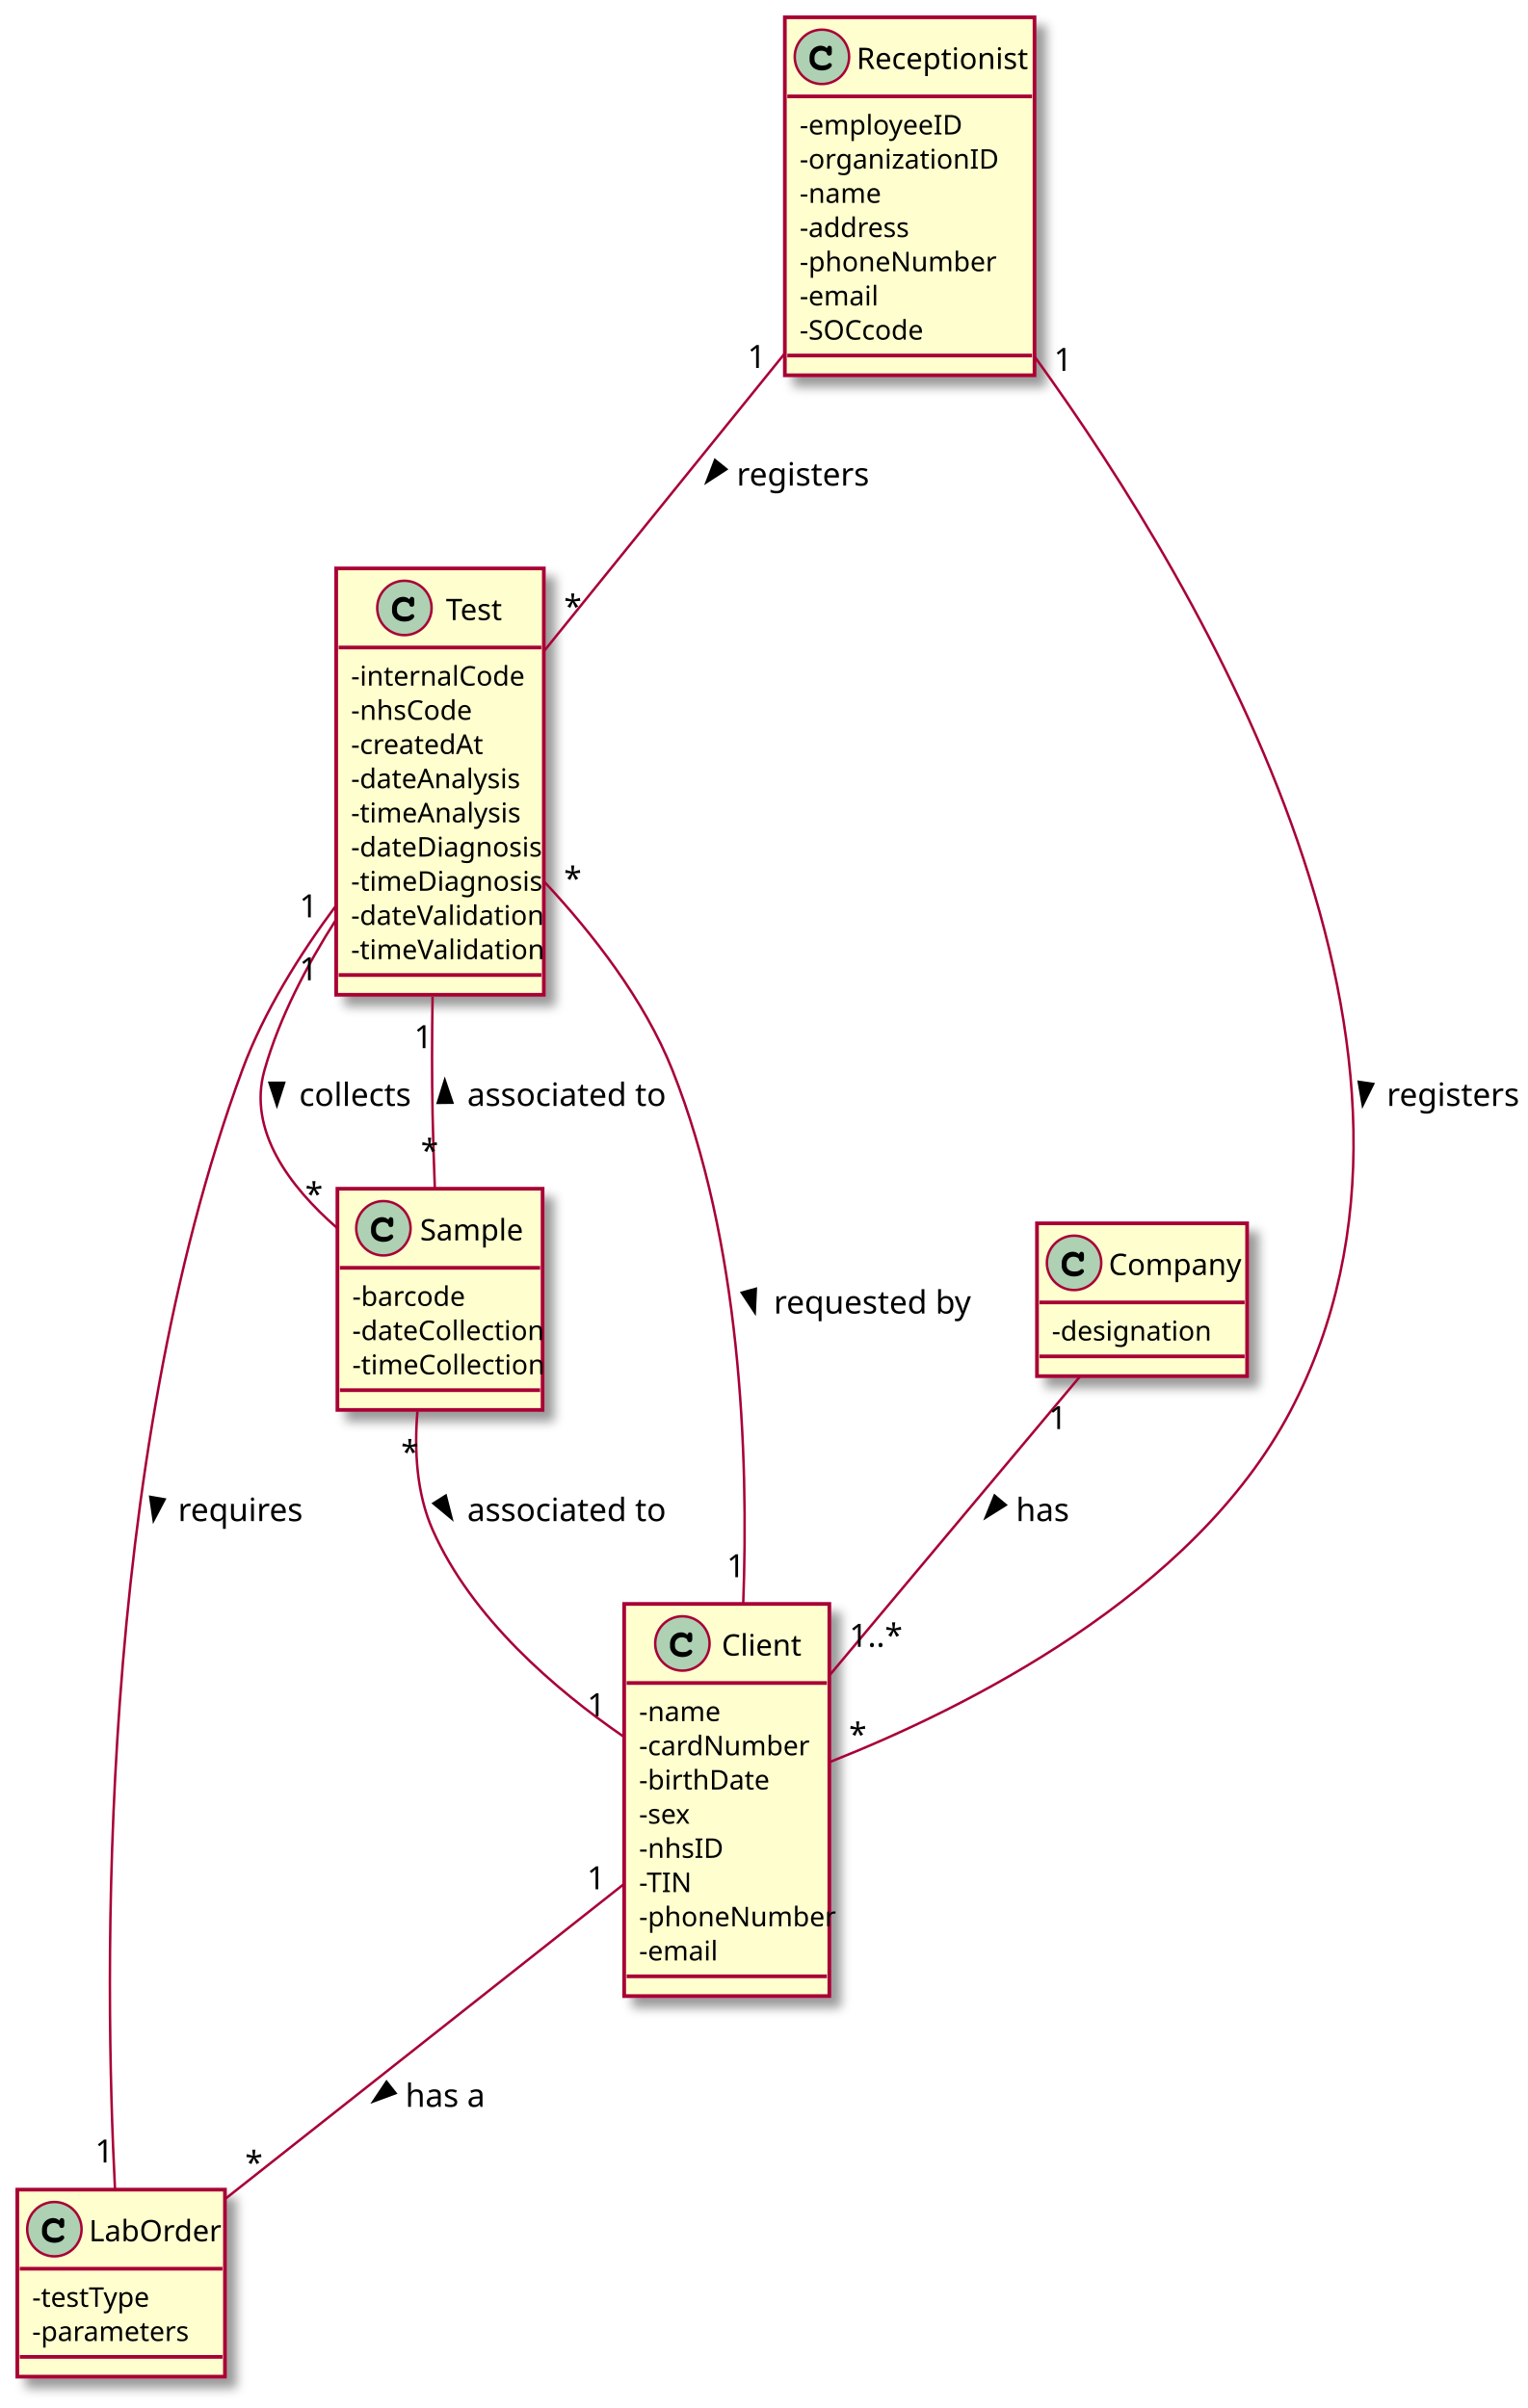
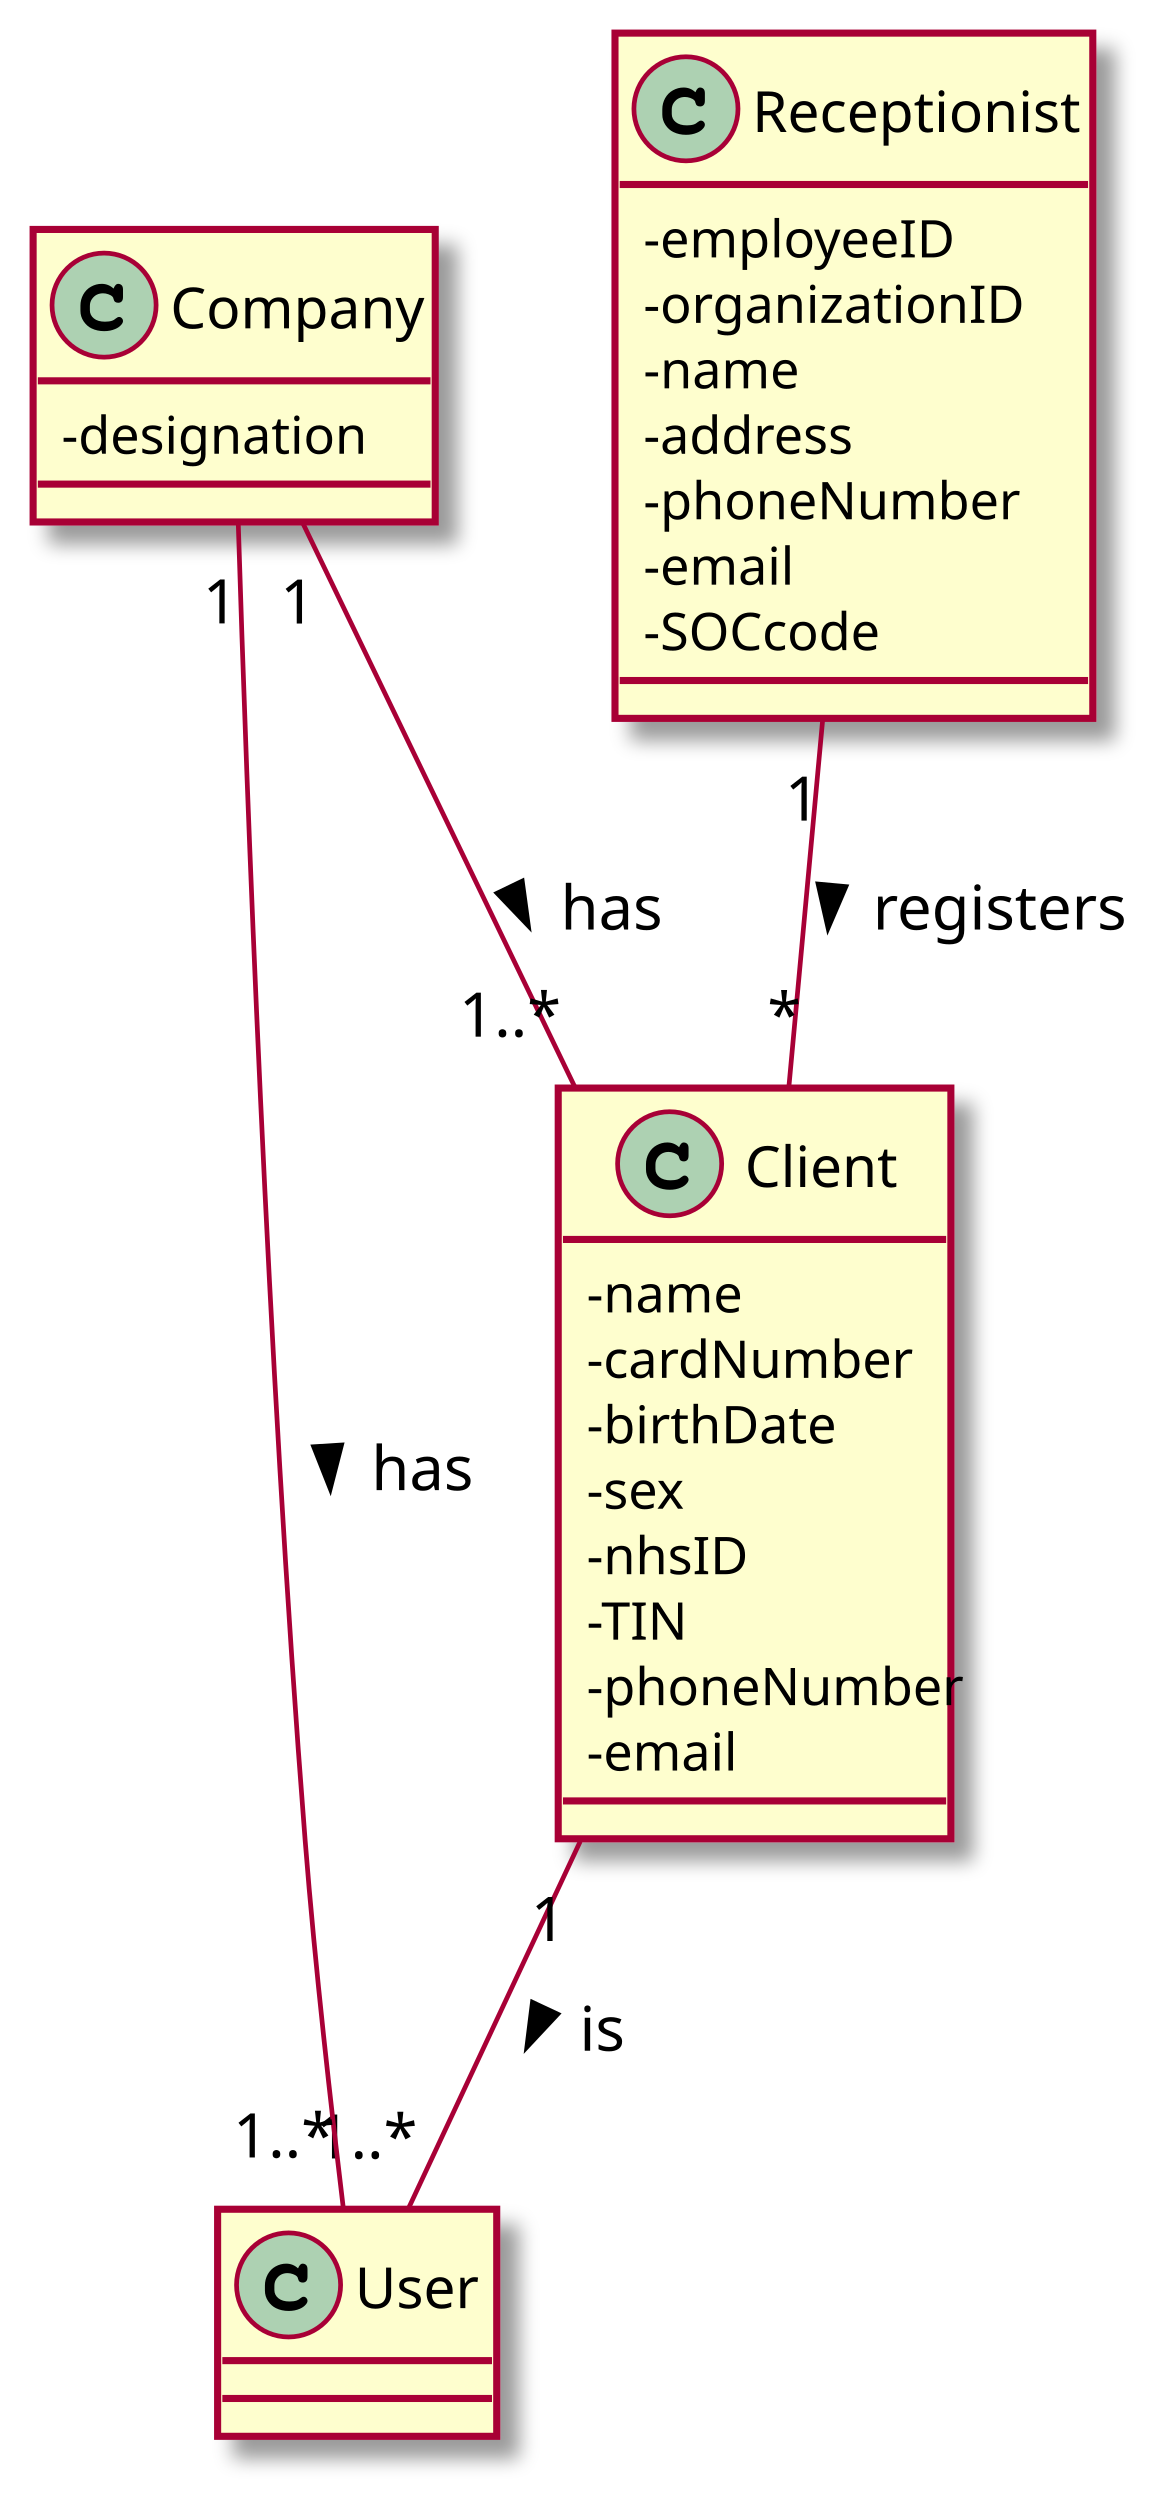
- <svg xmlns="http://www.w3.org/2000/svg" contentScriptType="application/ecmascript" contentStyleType="text/css" height="760.5px" preserveAspectRatio="none" style="width:482px;height:760px;" version="1.1" viewBox="0 0 482 760" width="482.82px" zoomAndPan="magnify">
+ <svg xmlns="http://www.w3.org/2000/svg" contentScriptType="application/ecmascript" contentStyleType="text/css" height="687.7px" preserveAspectRatio="none" style="width:318px;height:687px;" version="1.1" viewBox="0 0 318 687" width="318.5px" zoomAndPan="magnify">
  <defs>
-     <filter height="300%" id="fznc3000bubzq" width="300%" x="-1" y="-1">
-       <feGaussianBlur result="blurOut" stdDeviation="1.56" />
+     <filter height="300%" id="fbh5owx6ahd0z" width="300%" x="-1" y="-1">
+       <feGaussianBlur result="blurOut" stdDeviation="2.6" />
      <feColorMatrix in="blurOut" result="blurOut2" type="matrix" values="0 0 0 0 0 0 0 0 0 0 0 0 0 0 0 0 0 0 .4 0" />
-       <feOffset dx="3.12" dy="3.12" in="blurOut2" result="blurOut3" />
+       <feOffset dx="5.2" dy="5.2" in="blurOut2" result="blurOut3" />
      <feBlend in="SourceGraphic" in2="blurOut3" mode="normal" />
    </filter>
  </defs>
  <g>
-     <rect codeLine="4" fill="#FEFECE" filter="url(#fznc3000bubzq)" height="123.776" id="Client" style="stroke:#A80036;stroke-width:1.17;" width="64.74" x="196.95" y="506.22" />
-     <ellipse cx="215.319" cy="518.7" fill="#ADD1B2" rx="8.58" ry="8.58" style="stroke:#A80036;stroke-width:0.78;" />
-     <path d="M216.879,515.97 Q217.037,515.58 217.22,515.385 Q217.403,515.19 217.61,515.19 Q217.976,515.19 218.207,515.409 Q218.439,515.629 218.439,516.141 L218.439,517.359 Q218.439,517.871 218.22,518.091 Q218,518.31 217.659,518.31 Q217.354,518.31 217.159,518.176 Q216.964,518.042 216.879,517.688 Q216.842,517.445 216.708,517.311 Q216.465,517.055 216.026,516.908 Q215.587,516.75 215.148,516.75 Q214.6,516.75 214.137,516.969 Q213.686,517.189 213.332,517.676 Q212.979,518.164 212.979,518.834 L212.979,519.553 Q212.979,520.357 213.637,520.894 Q214.295,521.43 215.465,521.43 Q216.16,521.43 216.647,521.272 Q216.928,521.186 217.245,520.906 Q217.452,520.747 217.561,520.699 Q217.671,520.65 217.805,520.65 Q218.061,520.65 218.244,520.857 Q218.439,521.052 218.439,521.332 Q218.439,521.601 218.171,521.918 Q217.781,522.381 217.159,522.637 Q216.343,522.99 215.343,522.99 Q214.173,522.99 213.235,522.527 Q212.479,522.161 211.943,521.369 Q211.419,520.577 211.419,519.638 L211.419,518.785 Q211.419,517.81 211.882,516.957 Q212.357,516.104 213.174,515.653 Q214.003,515.19 214.929,515.19 Q215.49,515.19 215.977,515.385 Q216.465,515.58 216.879,515.97 Z " fill="#000000" />
-     <text fill="#000000" font-family="sans-serif" font-size="9.36" lengthAdjust="spacing" textLength="24.96" x="227.721" y="522.53">Client</text>
-     <line style="stroke:#A80036;stroke-width:1.17;" x1="197.73" x2="260.91" y1="531.18" y2="531.18" />
-     <text fill="#000000" font-family="sans-serif" font-size="8.58" lengthAdjust="spacing" textLength="23.4" x="201.63" y="543.207">-name</text>
-     <text fill="#000000" font-family="sans-serif" font-size="8.58" lengthAdjust="spacing" textLength="49.14" x="201.63" y="553.999">-cardNumber</text>
-     <text fill="#000000" font-family="sans-serif" font-size="8.58" lengthAdjust="spacing" textLength="36.66" x="201.63" y="564.791">-birthDate</text>
-     <text fill="#000000" font-family="sans-serif" font-size="8.58" lengthAdjust="spacing" textLength="17.16" x="201.63" y="575.583">-sex</text>
-     <text fill="#000000" font-family="sans-serif" font-size="8.58" lengthAdjust="spacing" textLength="24.18" x="201.63" y="586.375">-nhsID</text>
-     <text fill="#000000" font-family="sans-serif" font-size="8.58" lengthAdjust="spacing" textLength="14.82" x="201.63" y="597.167">-TIN</text>
-     <text fill="#000000" font-family="sans-serif" font-size="8.58" lengthAdjust="spacing" textLength="55.38" x="201.63" y="607.959">-phoneNumber</text>
-     <text fill="#000000" font-family="sans-serif" font-size="8.58" lengthAdjust="spacing" textLength="21.84" x="201.63" y="618.751">-email</text>
-     <line style="stroke:#A80036;stroke-width:1.17;" x1="197.73" x2="260.91" y1="623.756" y2="623.756" />
-     <rect codeLine="14" fill="#FEFECE" filter="url(#fznc3000bubzq)" height="112.984" id="Receptionist" style="stroke:#A80036;stroke-width:1.17;" width="78.78" x="247.65" y="5.46" />
-     <ellipse cx="259.35" cy="17.94" fill="#ADD1B2" rx="8.58" ry="8.58" style="stroke:#A80036;stroke-width:0.78;" />
-     <path d="M260.91,15.21 Q261.068,14.82 261.251,14.625 Q261.434,14.43 261.641,14.43 Q262.007,14.43 262.238,14.649 Q262.47,14.869 262.47,15.381 L262.47,16.599 Q262.47,17.111 262.251,17.331 Q262.031,17.55 261.69,17.55 Q261.385,17.55 261.19,17.416 Q260.995,17.282 260.91,16.928 Q260.873,16.685 260.739,16.551 Q260.496,16.295 260.057,16.148 Q259.618,15.99 259.179,15.99 Q258.631,15.99 258.168,16.209 Q257.717,16.429 257.363,16.916 Q257.01,17.404 257.01,18.074 L257.01,18.793 Q257.01,19.598 257.668,20.134 Q258.326,20.67 259.496,20.67 Q260.191,20.67 260.678,20.512 Q260.959,20.426 261.276,20.146 Q261.483,19.988 261.592,19.939 Q261.702,19.89 261.836,19.89 Q262.092,19.89 262.275,20.097 Q262.47,20.292 262.47,20.573 Q262.47,20.841 262.202,21.157 Q261.812,21.621 261.19,21.877 Q260.374,22.23 259.374,22.23 Q258.204,22.23 257.266,21.767 Q256.51,21.401 255.974,20.609 Q255.45,19.817 255.45,18.878 L255.45,18.025 Q255.45,17.05 255.913,16.197 Q256.388,15.344 257.205,14.893 Q258.034,14.43 258.96,14.43 Q259.521,14.43 260.008,14.625 Q260.496,14.82 260.91,15.21 Z " fill="#000000" />
-     <text fill="#000000" font-family="sans-serif" font-size="9.36" lengthAdjust="spacing" textLength="53.82" x="270.27" y="21.77">Receptionist</text>
-     <line style="stroke:#A80036;stroke-width:1.17;" x1="248.43" x2="325.65" y1="30.42" y2="30.42" />
-     <text fill="#000000" font-family="sans-serif" font-size="8.58" lengthAdjust="spacing" textLength="46.02" x="252.33" y="42.447">-employeeID</text>
-     <text fill="#000000" font-family="sans-serif" font-size="8.58" lengthAdjust="spacing" textLength="56.16" x="252.33" y="53.239">-organizationID</text>
-     <text fill="#000000" font-family="sans-serif" font-size="8.58" lengthAdjust="spacing" textLength="23.4" x="252.33" y="64.031">-name</text>
-     <text fill="#000000" font-family="sans-serif" font-size="8.58" lengthAdjust="spacing" textLength="34.32" x="252.33" y="74.823">-address</text>
-     <text fill="#000000" font-family="sans-serif" font-size="8.58" lengthAdjust="spacing" textLength="55.38" x="252.33" y="85.615">-phoneNumber</text>
-     <text fill="#000000" font-family="sans-serif" font-size="8.58" lengthAdjust="spacing" textLength="21.84" x="252.33" y="96.407">-email</text>
-     <text fill="#000000" font-family="sans-serif" font-size="8.58" lengthAdjust="spacing" textLength="39" x="252.33" y="107.199">-SOCcode</text>
-     <line style="stroke:#A80036;stroke-width:1.17;" x1="248.43" x2="325.65" y1="112.204" y2="112.204" />
-     <rect codeLine="23" fill="#FEFECE" filter="url(#fznc3000bubzq)" height="59.024" id="LabOrder" style="stroke:#A80036;stroke-width:1.17;" width="65.52" x="5.46" y="691.08" />
-     <ellipse cx="17.16" cy="703.56" fill="#ADD1B2" rx="8.58" ry="8.58" style="stroke:#A80036;stroke-width:0.78;" />
-     <path d="M18.72,700.83 Q18.878,700.44 19.061,700.245 Q19.244,700.05 19.451,700.05 Q19.817,700.05 20.048,700.269 Q20.28,700.489 20.28,701.001 L20.28,702.219 Q20.28,702.731 20.061,702.951 Q19.841,703.17 19.5,703.17 Q19.195,703.17 19,703.036 Q18.805,702.902 18.72,702.548 Q18.683,702.305 18.549,702.171 Q18.306,701.915 17.867,701.768 Q17.428,701.61 16.989,701.61 Q16.441,701.61 15.978,701.829 Q15.527,702.049 15.173,702.536 Q14.82,703.024 14.82,703.694 L14.82,704.413 Q14.82,705.217 15.478,705.754 Q16.136,706.29 17.306,706.29 Q18.001,706.29 18.488,706.132 Q18.769,706.046 19.086,705.766 Q19.293,705.607 19.402,705.559 Q19.512,705.51 19.646,705.51 Q19.902,705.51 20.085,705.717 Q20.28,705.912 20.28,706.192 Q20.28,706.461 20.012,706.778 Q19.622,707.241 19,707.497 Q18.184,707.85 17.184,707.85 Q16.014,707.85 15.076,707.387 Q14.32,707.021 13.784,706.229 Q13.26,705.437 13.26,704.498 L13.26,703.645 Q13.26,702.67 13.723,701.817 Q14.198,700.964 15.015,700.513 Q15.844,700.05 16.77,700.05 Q17.331,700.05 17.818,700.245 Q18.306,700.44 18.72,700.83 Z " fill="#000000" />
-     <text fill="#000000" font-family="sans-serif" font-size="9.36" lengthAdjust="spacing" textLength="40.56" x="28.08" y="707.39">LabOrder</text>
-     <line style="stroke:#A80036;stroke-width:1.17;" x1="6.24" x2="70.2" y1="716.04" y2="716.04" />
-     <text fill="#000000" font-family="sans-serif" font-size="8.58" lengthAdjust="spacing" textLength="35.88" x="10.14" y="728.067">-testType</text>
-     <text fill="#000000" font-family="sans-serif" font-size="8.58" lengthAdjust="spacing" textLength="46.02" x="10.14" y="738.859">-parameters</text>
-     <line style="stroke:#A80036;stroke-width:1.17;" x1="6.24" x2="70.2" y1="743.864" y2="743.864" />
-     <rect codeLine="27" fill="#FEFECE" filter="url(#fznc3000bubzq)" height="134.568" id="Test" style="stroke:#A80036;stroke-width:1.17;" width="65.52" x="106.08" y="179.4" />
-     <ellipse cx="127.608" cy="191.88" fill="#ADD1B2" rx="8.58" ry="8.58" style="stroke:#A80036;stroke-width:0.78;" />
-     <path d="M129.168,189.15 Q129.326,188.76 129.509,188.565 Q129.692,188.37 129.899,188.37 Q130.265,188.37 130.496,188.589 Q130.728,188.809 130.728,189.321 L130.728,190.539 Q130.728,191.051 130.509,191.271 Q130.289,191.49 129.948,191.49 Q129.643,191.49 129.448,191.356 Q129.253,191.222 129.168,190.868 Q129.131,190.625 128.997,190.491 Q128.754,190.235 128.315,190.088 Q127.876,189.93 127.437,189.93 Q126.889,189.93 126.426,190.149 Q125.975,190.369 125.621,190.856 Q125.268,191.344 125.268,192.014 L125.268,192.733 Q125.268,193.537 125.926,194.074 Q126.584,194.61 127.754,194.61 Q128.449,194.61 128.936,194.452 Q129.217,194.366 129.534,194.086 Q129.741,193.928 129.851,193.879 Q129.96,193.83 130.094,193.83 Q130.35,193.83 130.533,194.037 Q130.728,194.232 130.728,194.512 Q130.728,194.781 130.46,195.097 Q130.07,195.561 129.448,195.817 Q128.632,196.17 127.632,196.17 Q126.462,196.17 125.524,195.707 Q124.768,195.341 124.232,194.549 Q123.708,193.757 123.708,192.818 L123.708,191.965 Q123.708,190.99 124.171,190.137 Q124.646,189.284 125.463,188.833 Q126.292,188.37 127.218,188.37 Q127.779,188.37 128.266,188.565 Q128.754,188.76 129.168,189.15 Z " fill="#000000" />
-     <text fill="#000000" font-family="sans-serif" font-size="9.36" lengthAdjust="spacing" textLength="18.72" x="140.712" y="195.71">Test</text>
-     <line style="stroke:#A80036;stroke-width:1.17;" x1="106.86" x2="170.82" y1="204.36" y2="204.36" />
-     <text fill="#000000" font-family="sans-serif" font-size="8.58" lengthAdjust="spacing" textLength="49.92" x="110.76" y="216.387">-internalCode</text>
-     <text fill="#000000" font-family="sans-serif" font-size="8.58" lengthAdjust="spacing" textLength="36.66" x="110.76" y="227.179">-nhsCode</text>
-     <text fill="#000000" font-family="sans-serif" font-size="8.58" lengthAdjust="spacing" textLength="40.56" x="110.76" y="237.971">-createdAt</text>
-     <text fill="#000000" font-family="sans-serif" font-size="8.58" lengthAdjust="spacing" textLength="52.26" x="110.76" y="248.763">-dateAnalysis</text>
-     <text fill="#000000" font-family="sans-serif" font-size="8.58" lengthAdjust="spacing" textLength="50.7" x="110.76" y="259.555">-timeAnalysis</text>
-     <text fill="#000000" font-family="sans-serif" font-size="8.58" lengthAdjust="spacing" textLength="56.16" x="110.76" y="270.347">-dateDiagnosis</text>
-     <text fill="#000000" font-family="sans-serif" font-size="8.58" lengthAdjust="spacing" textLength="54.6" x="110.76" y="281.139">-timeDiagnosis</text>
-     <text fill="#000000" font-family="sans-serif" font-size="8.58" lengthAdjust="spacing" textLength="56.16" x="110.76" y="291.931">-dateValidation</text>
-     <text fill="#000000" font-family="sans-serif" font-size="8.58" lengthAdjust="spacing" textLength="54.6" x="110.76" y="302.723">-timeValidation</text>
-     <line style="stroke:#A80036;stroke-width:1.17;" x1="106.86" x2="170.82" y1="307.728" y2="307.728" />
-     <rect codeLine="38" fill="#FEFECE" filter="url(#fznc3000bubzq)" height="69.816" id="Sample" style="stroke:#A80036;stroke-width:1.17;" width="64.74" x="106.47" y="375.18" />
-     <ellipse cx="120.978" cy="387.66" fill="#ADD1B2" rx="8.58" ry="8.58" style="stroke:#A80036;stroke-width:0.78;" />
-     <path d="M122.538,384.93 Q122.696,384.54 122.879,384.345 Q123.062,384.15 123.269,384.15 Q123.635,384.15 123.866,384.369 Q124.098,384.589 124.098,385.101 L124.098,386.319 Q124.098,386.831 123.879,387.051 Q123.659,387.27 123.318,387.27 Q123.013,387.27 122.818,387.136 Q122.623,387.002 122.538,386.648 Q122.501,386.405 122.367,386.271 Q122.124,386.015 121.685,385.868 Q121.246,385.71 120.807,385.71 Q120.259,385.71 119.796,385.929 Q119.345,386.149 118.991,386.636 Q118.638,387.124 118.638,387.794 L118.638,388.513 Q118.638,389.317 119.296,389.854 Q119.954,390.39 121.124,390.39 Q121.819,390.39 122.306,390.232 Q122.587,390.146 122.904,389.866 Q123.111,389.707 123.221,389.659 Q123.33,389.61 123.464,389.61 Q123.72,389.61 123.903,389.817 Q124.098,390.012 124.098,390.293 Q124.098,390.561 123.83,390.877 Q123.44,391.341 122.818,391.597 Q122.002,391.95 121.002,391.95 Q119.832,391.95 118.894,391.487 Q118.138,391.121 117.602,390.329 Q117.078,389.537 117.078,388.598 L117.078,387.745 Q117.078,386.77 117.541,385.917 Q118.016,385.064 118.833,384.613 Q119.662,384.15 120.588,384.15 Q121.149,384.15 121.636,384.345 Q122.124,384.54 122.538,384.93 Z " fill="#000000" />
-     <text fill="#000000" font-family="sans-serif" font-size="9.36" lengthAdjust="spacing" textLength="33.54" x="132.522" y="391.49">Sample</text>
-     <line style="stroke:#A80036;stroke-width:1.17;" x1="107.25" x2="170.43" y1="400.14" y2="400.14" />
-     <text fill="#000000" font-family="sans-serif" font-size="8.58" lengthAdjust="spacing" textLength="34.32" x="111.15" y="412.167">-barcode</text>
-     <text fill="#000000" font-family="sans-serif" font-size="8.58" lengthAdjust="spacing" textLength="55.38" x="111.15" y="422.959">-dateCollection</text>
-     <text fill="#000000" font-family="sans-serif" font-size="8.58" lengthAdjust="spacing" textLength="53.82" x="111.15" y="433.751">-timeCollection</text>
-     <line style="stroke:#A80036;stroke-width:1.17;" x1="107.25" x2="170.43" y1="438.756" y2="438.756" />
-     <rect codeLine="43" fill="#FEFECE" filter="url(#fznc3000bubzq)" height="48.232" id="Company" style="stroke:#A80036;stroke-width:1.17;" width="66.3" x="327.21" y="386.1" />
-     <ellipse cx="338.91" cy="398.58" fill="#ADD1B2" rx="8.58" ry="8.58" style="stroke:#A80036;stroke-width:0.78;" />
-     <path d="M340.47,395.85 Q340.628,395.46 340.811,395.265 Q340.994,395.07 341.201,395.07 Q341.567,395.07 341.798,395.289 Q342.03,395.509 342.03,396.021 L342.03,397.239 Q342.03,397.751 341.811,397.971 Q341.591,398.19 341.25,398.19 Q340.945,398.19 340.75,398.056 Q340.555,397.922 340.47,397.568 Q340.433,397.325 340.299,397.191 Q340.056,396.935 339.617,396.788 Q339.178,396.63 338.739,396.63 Q338.191,396.63 337.728,396.849 Q337.277,397.069 336.923,397.556 Q336.57,398.044 336.57,398.714 L336.57,399.433 Q336.57,400.238 337.228,400.774 Q337.886,401.31 339.056,401.31 Q339.751,401.31 340.238,401.152 Q340.519,401.066 340.836,400.786 Q341.043,400.627 341.152,400.579 Q341.262,400.53 341.396,400.53 Q341.652,400.53 341.835,400.737 Q342.03,400.932 342.03,401.212 Q342.03,401.481 341.762,401.798 Q341.372,402.261 340.75,402.517 Q339.934,402.87 338.934,402.87 Q337.764,402.87 336.826,402.407 Q336.07,402.041 335.534,401.249 Q335.01,400.457 335.01,399.518 L335.01,398.665 Q335.01,397.69 335.473,396.837 Q335.948,395.984 336.765,395.533 Q337.594,395.07 338.52,395.07 Q339.081,395.07 339.568,395.265 Q340.056,395.46 340.47,395.85 Z " fill="#000000" />
-     <text fill="#000000" font-family="sans-serif" font-size="9.36" lengthAdjust="spacing" textLength="41.34" x="349.83" y="402.41">Company</text>
-     <line style="stroke:#A80036;stroke-width:1.17;" x1="327.99" x2="392.73" y1="411.06" y2="411.06" />
-     <text fill="#000000" font-family="sans-serif" font-size="8.58" lengthAdjust="spacing" textLength="46.02" x="331.89" y="423.087">-designation</text>
-     <line style="stroke:#A80036;stroke-width:1.17;" x1="327.99" x2="392.73" y1="428.092" y2="428.092" />
-     <path codeLine="47" d="M196.903,594.61 C161.866,622.284 106.337,666.143 71.12,693.958 " fill="none" id="Client-LabOrder" style="stroke:#A80036;stroke-width:0.78;" />
-     <polygon fill="#000000" points="117.84,663.214,124.797,660.64,121.955,657.043,117.84,663.214" style="stroke:#000000;stroke-width:0.78;" />
-     <text fill="#000000" font-family="sans-serif" font-size="10.14" lengthAdjust="spacing" textLength="24.96" x="127.92" y="664.946">has a</text>
-     <text fill="#000000" font-family="sans-serif" font-size="10.14" lengthAdjust="spacing" textLength="5.46" x="185.183" y="596.289">1</text>
-     <text fill="#000000" font-family="sans-serif" font-size="10.14" lengthAdjust="spacing" textLength="3.9" x="77.328" y="686.173">*</text>
-     <path codeLine="48" d="M326.594,112.726 C381.046,187.996 466.027,333.575 407.16,445.38 C376.545,503.537 304.325,539.323 261.932,556.078 " fill="none" id="Receptionist-Client" style="stroke:#A80036;stroke-width:0.78;" />
-     <polygon fill="#000000" points="429.997,348.756,433.284,342.106,428.747,341.444,429.997,348.756" style="stroke:#000000;stroke-width:0.78;" />
-     <text fill="#000000" font-family="sans-serif" font-size="10.14" lengthAdjust="spacing" textLength="39" x="437.58" y="349.046">registers</text>
-     <text fill="#000000" font-family="sans-serif" font-size="10.14" lengthAdjust="spacing" textLength="5.46" x="332.54" y="117.054">1</text>
-     <text fill="#000000" font-family="sans-serif" font-size="10.14" lengthAdjust="spacing" textLength="3.9" x="267.872" y="551.007">*</text>
-     <path codeLine="49" d="M131.711,445.458 C130.705,457.704 131.414,471.299 136.5,482.82 C148.785,510.65 175.243,533.278 196.778,548.114 " fill="none" id="Sample-Client" style="stroke:#A80036;stroke-width:0.78;" />
-     <polygon fill="#000000" points="142.488,479.231,140.647,472.045,136.775,474.499,142.488,479.231" style="stroke:#000000;stroke-width:0.78;" />
-     <text fill="#000000" font-family="sans-serif" font-size="10.14" lengthAdjust="spacing" textLength="60.84" x="147.42" y="480.086">associated to</text>
-     <text fill="#000000" font-family="sans-serif" font-size="10.14" lengthAdjust="spacing" textLength="3.9" x="126.534" y="461.855">*</text>
-     <text fill="#000000" font-family="sans-serif" font-size="10.14" lengthAdjust="spacing" textLength="5.46" x="185.256" y="541.674">1</text>
-     <path codeLine="50" d="M171.733,278.281 C186.818,294.411 203.284,315.448 212.16,337.74 C233.68,391.802 236.285,458.617 234.515,506.22 " fill="none" id="Test-Client" style="stroke:#A80036;stroke-width:0.78;" />
-     <polygon fill="#000000" points="238.156,414.177,238.492,406.767,234.072,407.984,238.156,414.177" style="stroke:#000000;stroke-width:0.78;" />
-     <text fill="#000000" font-family="sans-serif" font-size="10.14" lengthAdjust="spacing" textLength="58.5" x="244.14" y="414.566">requested by</text>
-     <text fill="#000000" font-family="sans-serif" font-size="10.14" lengthAdjust="spacing" textLength="3.9" x="177.939" y="280.868">*</text>
-     <text fill="#000000" font-family="sans-serif" font-size="10.14" lengthAdjust="spacing" textLength="5.46" x="229.29" y="497.786">1</text>
-     <path codeLine="51" d="M247.517,111.673 C223.852,140.938 194.119,177.715 171.74,205.397 " fill="none" id="Receptionist-Test" style="stroke:#A80036;stroke-width:0.78;" />
-     <polygon fill="#000000" points="222.968,152.15,229.186,148.105,225.621,145.222,222.968,152.15" style="stroke:#000000;stroke-width:0.78;" />
-     <text fill="#000000" font-family="sans-serif" font-size="10.14" lengthAdjust="spacing" textLength="39" x="232.44" y="153.266">registers</text>
-     <text fill="#000000" font-family="sans-serif" font-size="10.14" lengthAdjust="spacing" textLength="5.46" x="235.851" y="116.125">1</text>
-     <text fill="#000000" font-family="sans-serif" font-size="10.14" lengthAdjust="spacing" textLength="3.9" x="177.948" y="195.002">*</text>
-     <path codeLine="52" d="M137.21,375.016 C136.913,367.364 136.656,359.299 136.5,351.78 C136.258,339.76 136.297,326.953 136.492,314.59 " fill="none" id="Sample-Test" style="stroke:#A80036;stroke-width:0.78;" />
-     <polygon fill="#000000" points="140.354,340.997,138.145,348.079,142.73,348.025,140.354,340.997" style="stroke:#000000;stroke-width:0.78;" />
-     <text fill="#000000" font-family="sans-serif" font-size="10.14" lengthAdjust="spacing" textLength="60.84" x="147.42" y="349.046">associated to</text>
-     <text fill="#000000" font-family="sans-serif" font-size="10.14" lengthAdjust="spacing" textLength="3.9" x="132.762" y="366.757">*</text>
-     <text fill="#000000" font-family="sans-serif" font-size="10.14" lengthAdjust="spacing" textLength="5.46" x="130.643" y="330.803">1</text>
-     <path codeLine="53" d="M106.018,290.269 C96.868,304.574 88.156,321.134 83.46,337.74 C78.062,356.819 91.393,374.501 106.33,387.543 " fill="none" id="Test-Sample" style="stroke:#A80036;stroke-width:0.78;" />
-     <polygon fill="#000000" points="87.373,348.797,89.642,341.735,85.058,341.749,87.373,348.797" style="stroke:#000000;stroke-width:0.78;" />
-     <text fill="#000000" font-family="sans-serif" font-size="10.14" lengthAdjust="spacing" textLength="35.1" x="94.38" y="349.046">collects</text>
-     <text fill="#000000" font-family="sans-serif" font-size="10.14" lengthAdjust="spacing" textLength="5.46" x="94.447" y="309.383">1</text>
-     <text fill="#000000" font-family="sans-serif" font-size="10.14" lengthAdjust="spacing" textLength="3.9" x="96.291" y="380.486">*</text>
-     <path codeLine="54" d="M106.033,285.8 C94.747,300.994 83.242,319.262 76.44,337.74 C30.365,462.899 32.955,625.771 36.293,691.041 " fill="none" id="Test-LabOrder" style="stroke:#A80036;stroke-width:0.78;" />
-     <polygon fill="#000000" points="48.479,479.781,51.934,473.216,47.416,472.439,48.479,479.781" style="stroke:#000000;stroke-width:0.78;" />
-     <text fill="#000000" font-family="sans-serif" font-size="10.14" lengthAdjust="spacing" textLength="35.88" x="56.16" y="480.086">requires</text>
-     <text fill="#000000" font-family="sans-serif" font-size="10.14" lengthAdjust="spacing" textLength="5.46" x="94.465" y="289.52">1</text>
-     <text fill="#000000" font-family="sans-serif" font-size="10.14" lengthAdjust="spacing" textLength="5.46" x="29.975" y="682.514">1</text>
-     <path codeLine="55" d="M340.743,434.476 C319.894,459.358 286.588,499.106 261.807,528.676 " fill="none" id="Company-Client" style="stroke:#A80036;stroke-width:0.78;" />
-     <polygon fill="#000000" points="311.055,478.926,317.344,474.991,313.829,472.046,311.055,478.926" style="stroke:#000000;stroke-width:0.78;" />
-     <text fill="#000000" font-family="sans-serif" font-size="10.14" lengthAdjust="spacing" textLength="16.38" x="320.58" y="480.086">has</text>
-     <text fill="#000000" font-family="sans-serif" font-size="10.14" lengthAdjust="spacing" textLength="5.46" x="330.883" y="451.033">1</text>
-     <text fill="#000000" font-family="sans-serif" font-size="10.14" lengthAdjust="spacing" textLength="15.6" x="267.976" y="519.75">1..*</text>
+     <rect codeLine="4" fill="#FEFECE" filter="url(#fbh5owx6ahd0z)" height="206.294" id="Client" style="stroke:#A80036;stroke-width:1.95;" width="107.9" x="153.4" y="299" />
+     <ellipse cx="184.015" cy="319.8" fill="#ADD1B2" rx="14.3" ry="14.3" style="stroke:#A80036;stroke-width:1.3;" />
+     <path d="M186.615,315.25 Q186.879,314.6 187.184,314.275 Q187.488,313.95 187.834,313.95 Q188.443,313.95 188.829,314.316 Q189.215,314.681 189.215,315.534 L189.215,317.566 Q189.215,318.419 188.849,318.784 Q188.484,319.15 187.915,319.15 Q187.407,319.15 187.082,318.927 Q186.757,318.703 186.615,318.114 Q186.554,317.708 186.331,317.484 Q185.924,317.058 185.193,316.814 Q184.462,316.55 183.731,316.55 Q182.817,316.55 182.045,316.916 Q181.293,317.281 180.704,318.094 Q180.115,318.906 180.115,320.023 L180.115,321.222 Q180.115,322.562 181.212,323.456 Q182.309,324.35 184.259,324.35 Q185.417,324.35 186.229,324.086 Q186.696,323.944 187.224,323.477 Q187.57,323.212 187.752,323.131 Q187.935,323.05 188.159,323.05 Q188.585,323.05 188.89,323.395 Q189.215,323.72 189.215,324.188 Q189.215,324.634 188.768,325.163 Q188.118,325.934 187.082,326.361 Q185.721,326.95 184.056,326.95 Q182.106,326.95 180.542,326.178 Q179.282,325.569 178.388,324.248 Q177.515,322.928 177.515,321.364 L177.515,319.942 Q177.515,318.317 178.287,316.895 Q179.079,315.473 180.44,314.722 Q181.821,313.95 183.365,313.95 Q184.299,313.95 185.112,314.275 Q185.924,314.6 186.615,315.25 Z " fill="#000000" />
+     <text fill="#000000" font-family="sans-serif" font-size="15.6" lengthAdjust="spacing" textLength="41.6" x="204.685" y="326.183">Client</text>
+     <line style="stroke:#A80036;stroke-width:1.95;" x1="154.7" x2="260" y1="340.6" y2="340.6" />
+     <text fill="#000000" font-family="sans-serif" font-size="14.3" lengthAdjust="spacing" textLength="39" x="161.2" y="360.645">-name</text>
+     <text fill="#000000" font-family="sans-serif" font-size="14.3" lengthAdjust="spacing" textLength="81.9" x="161.2" y="378.631">-cardNumber</text>
+     <text fill="#000000" font-family="sans-serif" font-size="14.3" lengthAdjust="spacing" textLength="61.1" x="161.2" y="396.618">-birthDate</text>
+     <text fill="#000000" font-family="sans-serif" font-size="14.3" lengthAdjust="spacing" textLength="28.6" x="161.2" y="414.605">-sex</text>
+     <text fill="#000000" font-family="sans-serif" font-size="14.3" lengthAdjust="spacing" textLength="40.3" x="161.2" y="432.591">-nhsID</text>
+     <text fill="#000000" font-family="sans-serif" font-size="14.3" lengthAdjust="spacing" textLength="24.7" x="161.2" y="450.578">-TIN</text>
+     <text fill="#000000" font-family="sans-serif" font-size="14.3" lengthAdjust="spacing" textLength="92.3" x="161.2" y="468.565">-phoneNumber</text>
+     <text fill="#000000" font-family="sans-serif" font-size="14.3" lengthAdjust="spacing" textLength="36.4" x="161.2" y="486.552">-email</text>
+     <line style="stroke:#A80036;stroke-width:1.95;" x1="154.7" x2="260" y1="494.894" y2="494.894" />
+     <rect codeLine="14" fill="#FEFECE" filter="url(#fbh5owx6ahd0z)" height="188.307" id="Receptionist" style="stroke:#A80036;stroke-width:1.95;" width="131.3" x="169" y="9.1" />
+     <ellipse cx="188.5" cy="29.9" fill="#ADD1B2" rx="14.3" ry="14.3" style="stroke:#A80036;stroke-width:1.3;" />
+     <path d="M191.1,25.35 Q191.364,24.7 191.669,24.375 Q191.973,24.05 192.319,24.05 Q192.928,24.05 193.314,24.416 Q193.7,24.781 193.7,25.634 L193.7,27.666 Q193.7,28.519 193.334,28.884 Q192.969,29.25 192.4,29.25 Q191.892,29.25 191.567,29.027 Q191.242,28.803 191.1,28.214 Q191.039,27.808 190.816,27.584 Q190.409,27.158 189.678,26.914 Q188.947,26.65 188.216,26.65 Q187.302,26.65 186.53,27.016 Q185.778,27.381 185.189,28.194 Q184.6,29.006 184.6,30.123 L184.6,31.322 Q184.6,32.663 185.697,33.556 Q186.794,34.45 188.744,34.45 Q189.902,34.45 190.714,34.186 Q191.181,34.044 191.709,33.577 Q192.055,33.312 192.238,33.231 Q192.42,33.15 192.644,33.15 Q193.07,33.15 193.375,33.495 Q193.7,33.82 193.7,34.288 Q193.7,34.734 193.253,35.263 Q192.603,36.034 191.567,36.461 Q190.206,37.05 188.541,37.05 Q186.591,37.05 185.027,36.278 Q183.767,35.669 182.873,34.348 Q182,33.028 182,31.464 L182,30.042 Q182,28.417 182.772,26.995 Q183.564,25.573 184.925,24.822 Q186.306,24.05 187.85,24.05 Q188.784,24.05 189.597,24.375 Q190.409,24.7 191.1,25.35 Z " fill="#000000" />
+     <text fill="#000000" font-family="sans-serif" font-size="15.6" lengthAdjust="spacing" textLength="89.7" x="206.7" y="36.283">Receptionist</text>
+     <line style="stroke:#A80036;stroke-width:1.95;" x1="170.3" x2="299" y1="50.7" y2="50.7" />
+     <text fill="#000000" font-family="sans-serif" font-size="14.3" lengthAdjust="spacing" textLength="76.7" x="176.8" y="70.745">-employeeID</text>
+     <text fill="#000000" font-family="sans-serif" font-size="14.3" lengthAdjust="spacing" textLength="93.6" x="176.8" y="88.731">-organizationID</text>
+     <text fill="#000000" font-family="sans-serif" font-size="14.3" lengthAdjust="spacing" textLength="39" x="176.8" y="106.718">-name</text>
+     <text fill="#000000" font-family="sans-serif" font-size="14.3" lengthAdjust="spacing" textLength="57.2" x="176.8" y="124.705">-address</text>
+     <text fill="#000000" font-family="sans-serif" font-size="14.3" lengthAdjust="spacing" textLength="92.3" x="176.8" y="142.691">-phoneNumber</text>
+     <text fill="#000000" font-family="sans-serif" font-size="14.3" lengthAdjust="spacing" textLength="36.4" x="176.8" y="160.678">-email</text>
+     <text fill="#000000" font-family="sans-serif" font-size="14.3" lengthAdjust="spacing" textLength="65" x="176.8" y="178.665">-SOCcode</text>
+     <line style="stroke:#A80036;stroke-width:1.95;" x1="170.3" x2="299" y1="187.007" y2="187.007" />
+     <rect codeLine="24" fill="#FEFECE" filter="url(#fbh5owx6ahd0z)" height="80.387" id="Company" style="stroke:#A80036;stroke-width:1.95;" width="110.5" x="9.1" y="63.05" />
+     <ellipse cx="28.6" cy="83.85" fill="#ADD1B2" rx="14.3" ry="14.3" style="stroke:#A80036;stroke-width:1.3;" />
+     <path d="M31.2,79.3 Q31.464,78.65 31.769,78.325 Q32.073,78 32.419,78 Q33.028,78 33.414,78.366 Q33.8,78.731 33.8,79.584 L33.8,81.616 Q33.8,82.469 33.434,82.834 Q33.069,83.2 32.5,83.2 Q31.992,83.2 31.667,82.977 Q31.342,82.753 31.2,82.164 Q31.139,81.758 30.916,81.534 Q30.509,81.108 29.778,80.864 Q29.047,80.6 28.316,80.6 Q27.402,80.6 26.63,80.966 Q25.878,81.331 25.289,82.144 Q24.7,82.956 24.7,84.073 L24.7,85.272 Q24.7,86.612 25.797,87.506 Q26.894,88.4 28.844,88.4 Q30.002,88.4 30.814,88.136 Q31.281,87.994 31.809,87.527 Q32.155,87.263 32.337,87.181 Q32.52,87.1 32.744,87.1 Q33.17,87.1 33.475,87.445 Q33.8,87.77 33.8,88.237 Q33.8,88.684 33.353,89.213 Q32.703,89.984 31.667,90.411 Q30.306,91 28.641,91 Q26.691,91 25.127,90.228 Q23.867,89.619 22.973,88.298 Q22.1,86.978 22.1,85.414 L22.1,83.992 Q22.1,82.367 22.872,80.945 Q23.664,79.523 25.025,78.772 Q26.406,78 27.95,78 Q28.884,78 29.697,78.325 Q30.509,78.65 31.2,79.3 Z " fill="#000000" />
+     <text fill="#000000" font-family="sans-serif" font-size="15.6" lengthAdjust="spacing" textLength="68.9" x="46.8" y="90.233">Company</text>
+     <line style="stroke:#A80036;stroke-width:1.95;" x1="10.4" x2="118.3" y1="104.65" y2="104.65" />
+     <text fill="#000000" font-family="sans-serif" font-size="14.3" lengthAdjust="spacing" textLength="76.7" x="16.9" y="124.695">-designation</text>
+     <line style="stroke:#A80036;stroke-width:1.95;" x1="10.4" x2="118.3" y1="133.037" y2="133.037" />
+     <rect fill="#FEFECE" filter="url(#fbh5owx6ahd0z)" height="62.4" id="User" style="stroke:#A80036;stroke-width:1.95;" width="76.7" x="59.8" y="607.1" />
+     <ellipse cx="79.3" cy="627.9" fill="#ADD1B2" rx="14.3" ry="14.3" style="stroke:#A80036;stroke-width:1.3;" />
+     <path d="M81.9,623.35 Q82.164,622.7 82.469,622.375 Q82.773,622.05 83.119,622.05 Q83.728,622.05 84.114,622.416 Q84.5,622.781 84.5,623.634 L84.5,625.666 Q84.5,626.519 84.134,626.884 Q83.769,627.25 83.2,627.25 Q82.692,627.25 82.367,627.027 Q82.042,626.803 81.9,626.214 Q81.839,625.808 81.616,625.584 Q81.209,625.158 80.478,624.914 Q79.747,624.65 79.016,624.65 Q78.102,624.65 77.33,625.016 Q76.578,625.381 75.989,626.194 Q75.4,627.006 75.4,628.123 L75.4,629.322 Q75.4,630.663 76.497,631.556 Q77.594,632.45 79.544,632.45 Q80.702,632.45 81.514,632.186 Q81.981,632.044 82.509,631.577 Q82.855,631.312 83.037,631.231 Q83.22,631.15 83.444,631.15 Q83.87,631.15 84.175,631.495 Q84.5,631.82 84.5,632.288 Q84.5,632.734 84.053,633.263 Q83.403,634.034 82.367,634.461 Q81.006,635.05 79.341,635.05 Q77.391,635.05 75.827,634.278 Q74.567,633.669 73.673,632.348 Q72.8,631.028 72.8,629.464 L72.8,628.042 Q72.8,626.417 73.572,624.995 Q74.364,623.573 75.725,622.822 Q77.106,622.05 78.65,622.05 Q79.584,622.05 80.397,622.375 Q81.209,622.7 81.9,623.35 Z " fill="#000000" />
+     <text fill="#000000" font-family="sans-serif" font-size="15.6" lengthAdjust="spacing" textLength="35.1" x="97.5" y="634.283">User</text>
+     <line style="stroke:#A80036;stroke-width:1.95;" x1="61.1" x2="135.2" y1="648.7" y2="648.7" />
+     <line style="stroke:#A80036;stroke-width:1.95;" x1="61.1" x2="135.2" y1="659.1" y2="659.1" />
+     <path codeLine="28" d="M226.083,197.626 C223.132,229.71 219.804,265.824 216.788,298.623 " fill="none" id="Receptionist-Client" style="stroke:#A80036;stroke-width:1.3;" />
+     <polygon fill="#000000" points="227.554,255.001,232.436,243.642,224.827,242.942,227.554,255.001" style="stroke:#000000;stroke-width:1.3;" />
+     <text fill="#000000" font-family="sans-serif" font-size="16.9" lengthAdjust="spacing" textLength="65" x="239.85" y="255.444">registers</text>
+     <text fill="#000000" font-family="sans-serif" font-size="16.9" lengthAdjust="spacing" textLength="9.1" x="215.692" y="225.506">1</text>
+     <text fill="#000000" font-family="sans-serif" font-size="16.9" lengthAdjust="spacing" textLength="6.5" x="210.858" y="284.885">*</text>
+     <path codeLine="29" d="M83.343,144.014 C102.336,183.378 132.34,245.583 158.08,298.935 " fill="none" id="Company-Client" style="stroke:#A80036;stroke-width:1.3;" />
+     <polygon fill="#000000" points="145.174,254.383,143.506,242.132,136.624,245.452,145.174,254.383" style="stroke:#000000;stroke-width:1.3;" />
+     <text fill="#000000" font-family="sans-serif" font-size="16.9" lengthAdjust="spacing" textLength="27.3" x="154.05" y="255.444">has</text>
+     <text fill="#000000" font-family="sans-serif" font-size="16.9" lengthAdjust="spacing" textLength="9.1" x="76.996" y="171.356">1</text>
+     <text fill="#000000" font-family="sans-serif" font-size="16.9" lengthAdjust="spacing" textLength="26" x="126.145" y="284.872">1..*</text>
+     <path codeLine="30" d="M159.458,505.999 C142.376,542.49 124.41,580.879 112.372,606.606 " fill="none" id="Client-User" style="stroke:#A80036;stroke-width:1.3;" />
+     <polygon fill="#000000" points="144.795,562.516,153.239,553.485,146.319,550.246,144.795,562.516" style="stroke:#000000;stroke-width:1.3;" />
+     <text fill="#000000" font-family="sans-serif" font-size="16.9" lengthAdjust="spacing" textLength="13" x="159.25" y="563.544">is</text>
+     <text fill="#000000" font-family="sans-serif" font-size="16.9" lengthAdjust="spacing" textLength="9.1" x="145.851" y="533.381">1</text>
+     <text fill="#000000" font-family="sans-serif" font-size="16.9" lengthAdjust="spacing" textLength="26" x="86.67" y="593.145">1..*</text>
+     <path codeLine="31" d="M65.481,143.975 C67.717,215.878 73.437,373.308 83.85,505.7 C86.58,540.449 91.117,580.216 94.341,606.801 " fill="none" id="Company-User" style="stroke:#A80036;stroke-width:1.3;" />
+     <polygon fill="#000000" points="90.754,409.066,93.836,397.092,86.21,397.568,90.754,409.066" style="stroke:#000000;stroke-width:1.3;" />
+     <text fill="#000000" font-family="sans-serif" font-size="16.9" lengthAdjust="spacing" textLength="27.3" x="102.05" y="409.494">has</text>
+     <text fill="#000000" font-family="sans-serif" font-size="16.9" lengthAdjust="spacing" textLength="9.1" x="55.729" y="171.309">1</text>
+     <text fill="#000000" font-family="sans-serif" font-size="16.9" lengthAdjust="spacing" textLength="26" x="64.034" y="592.867">1..*</text>
  </g>
</svg>
